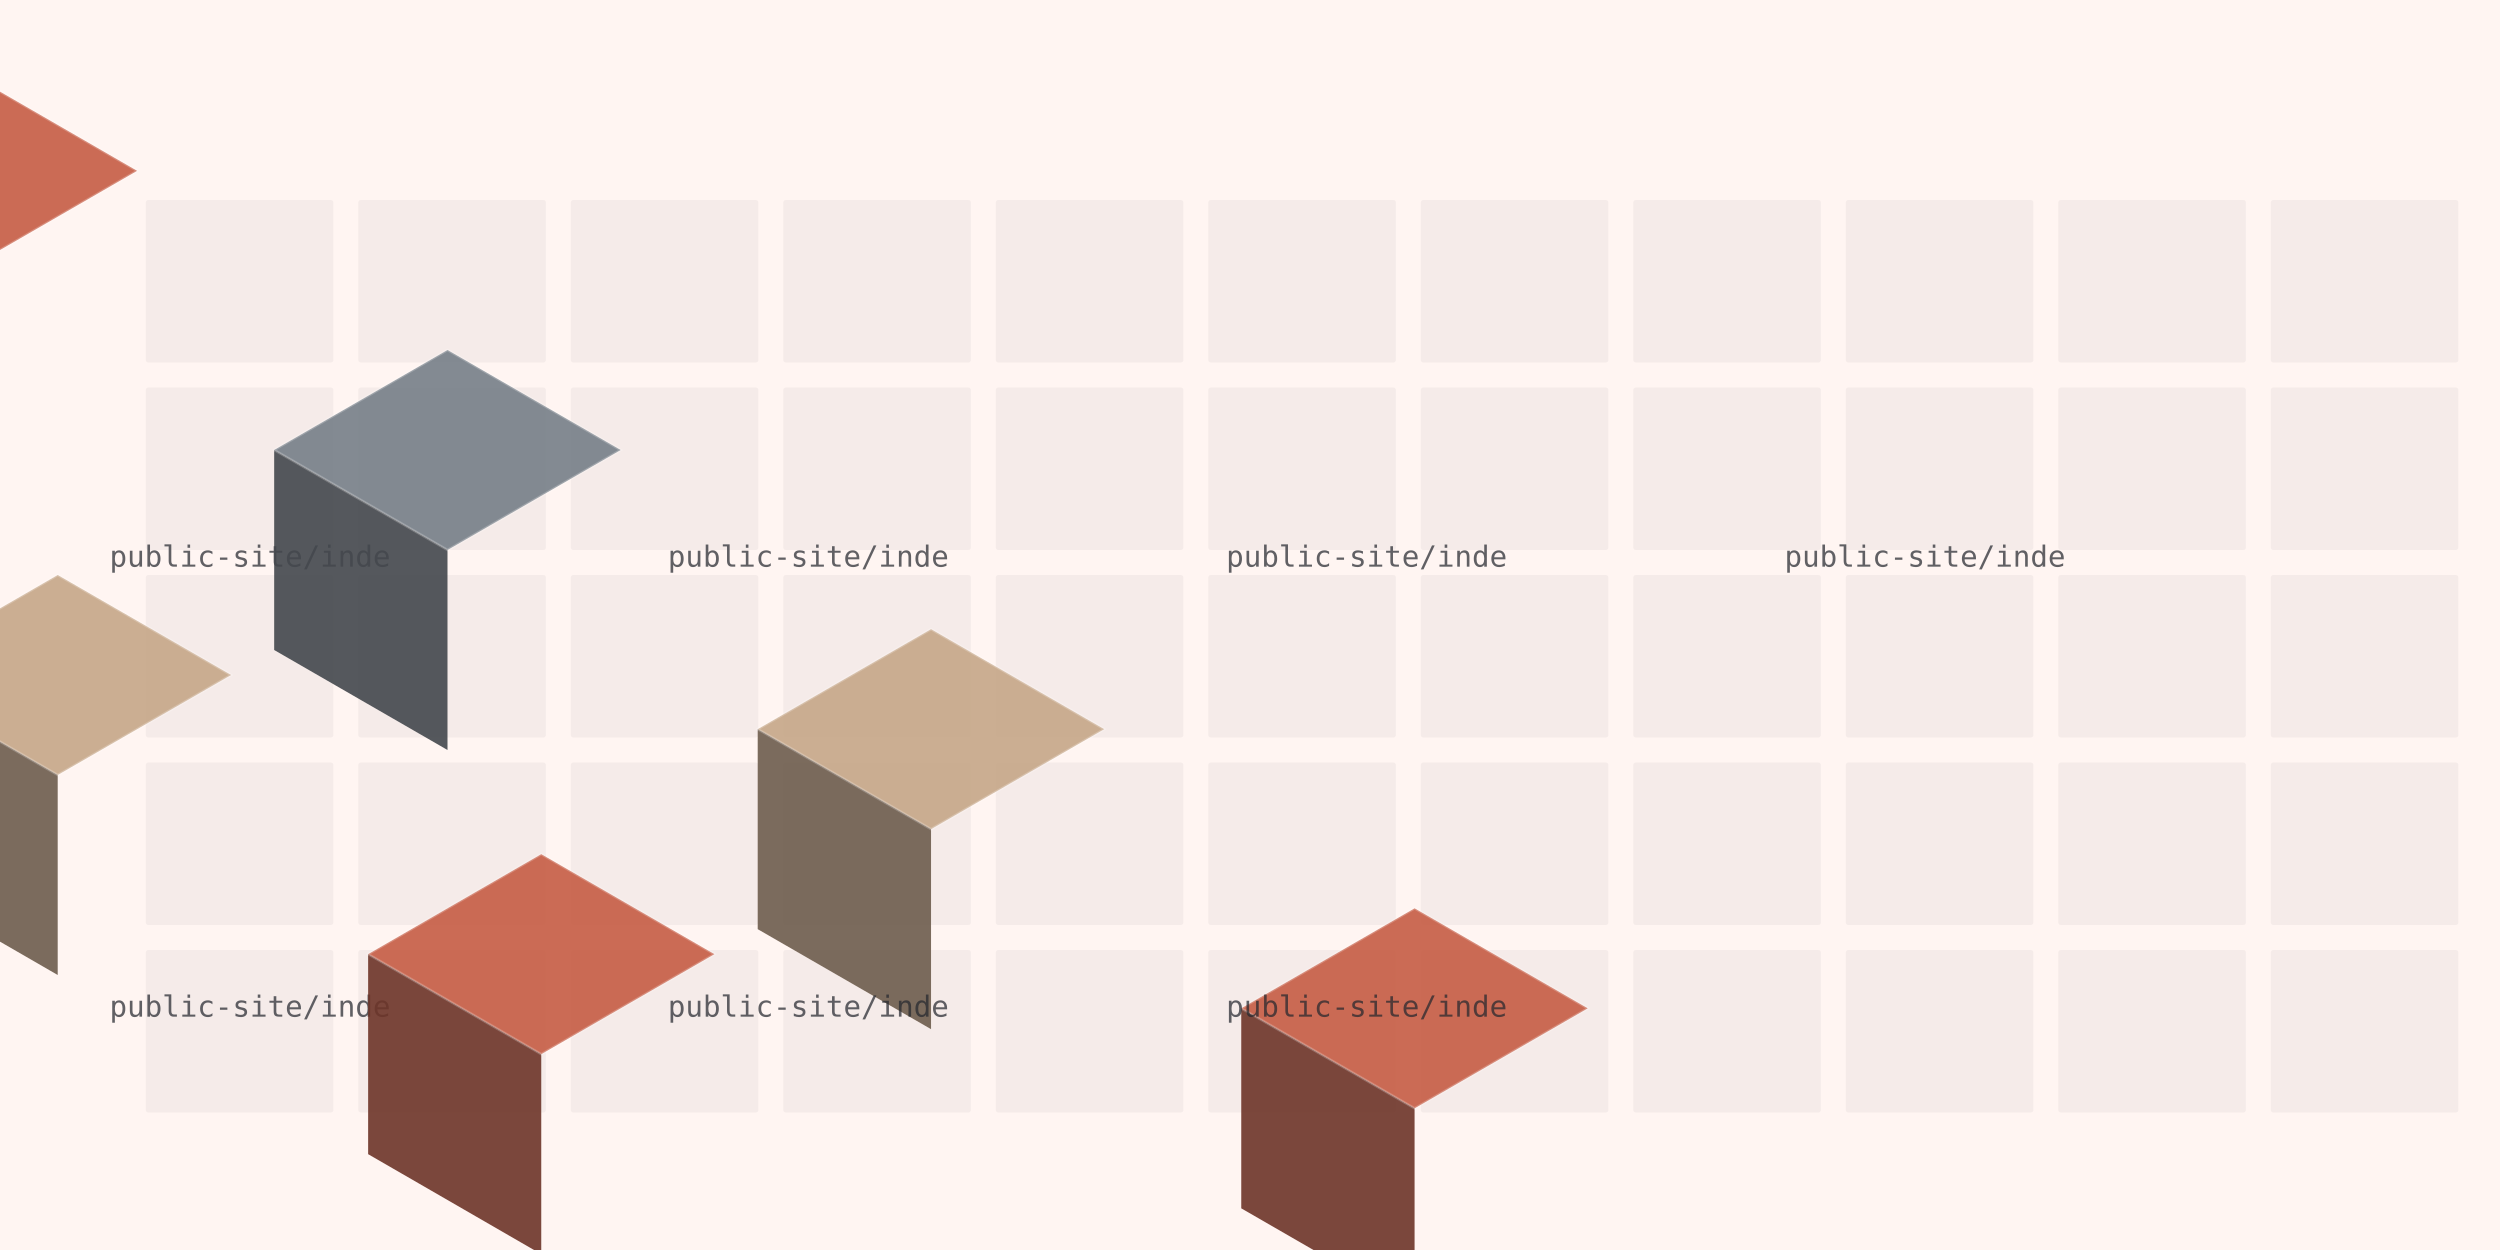
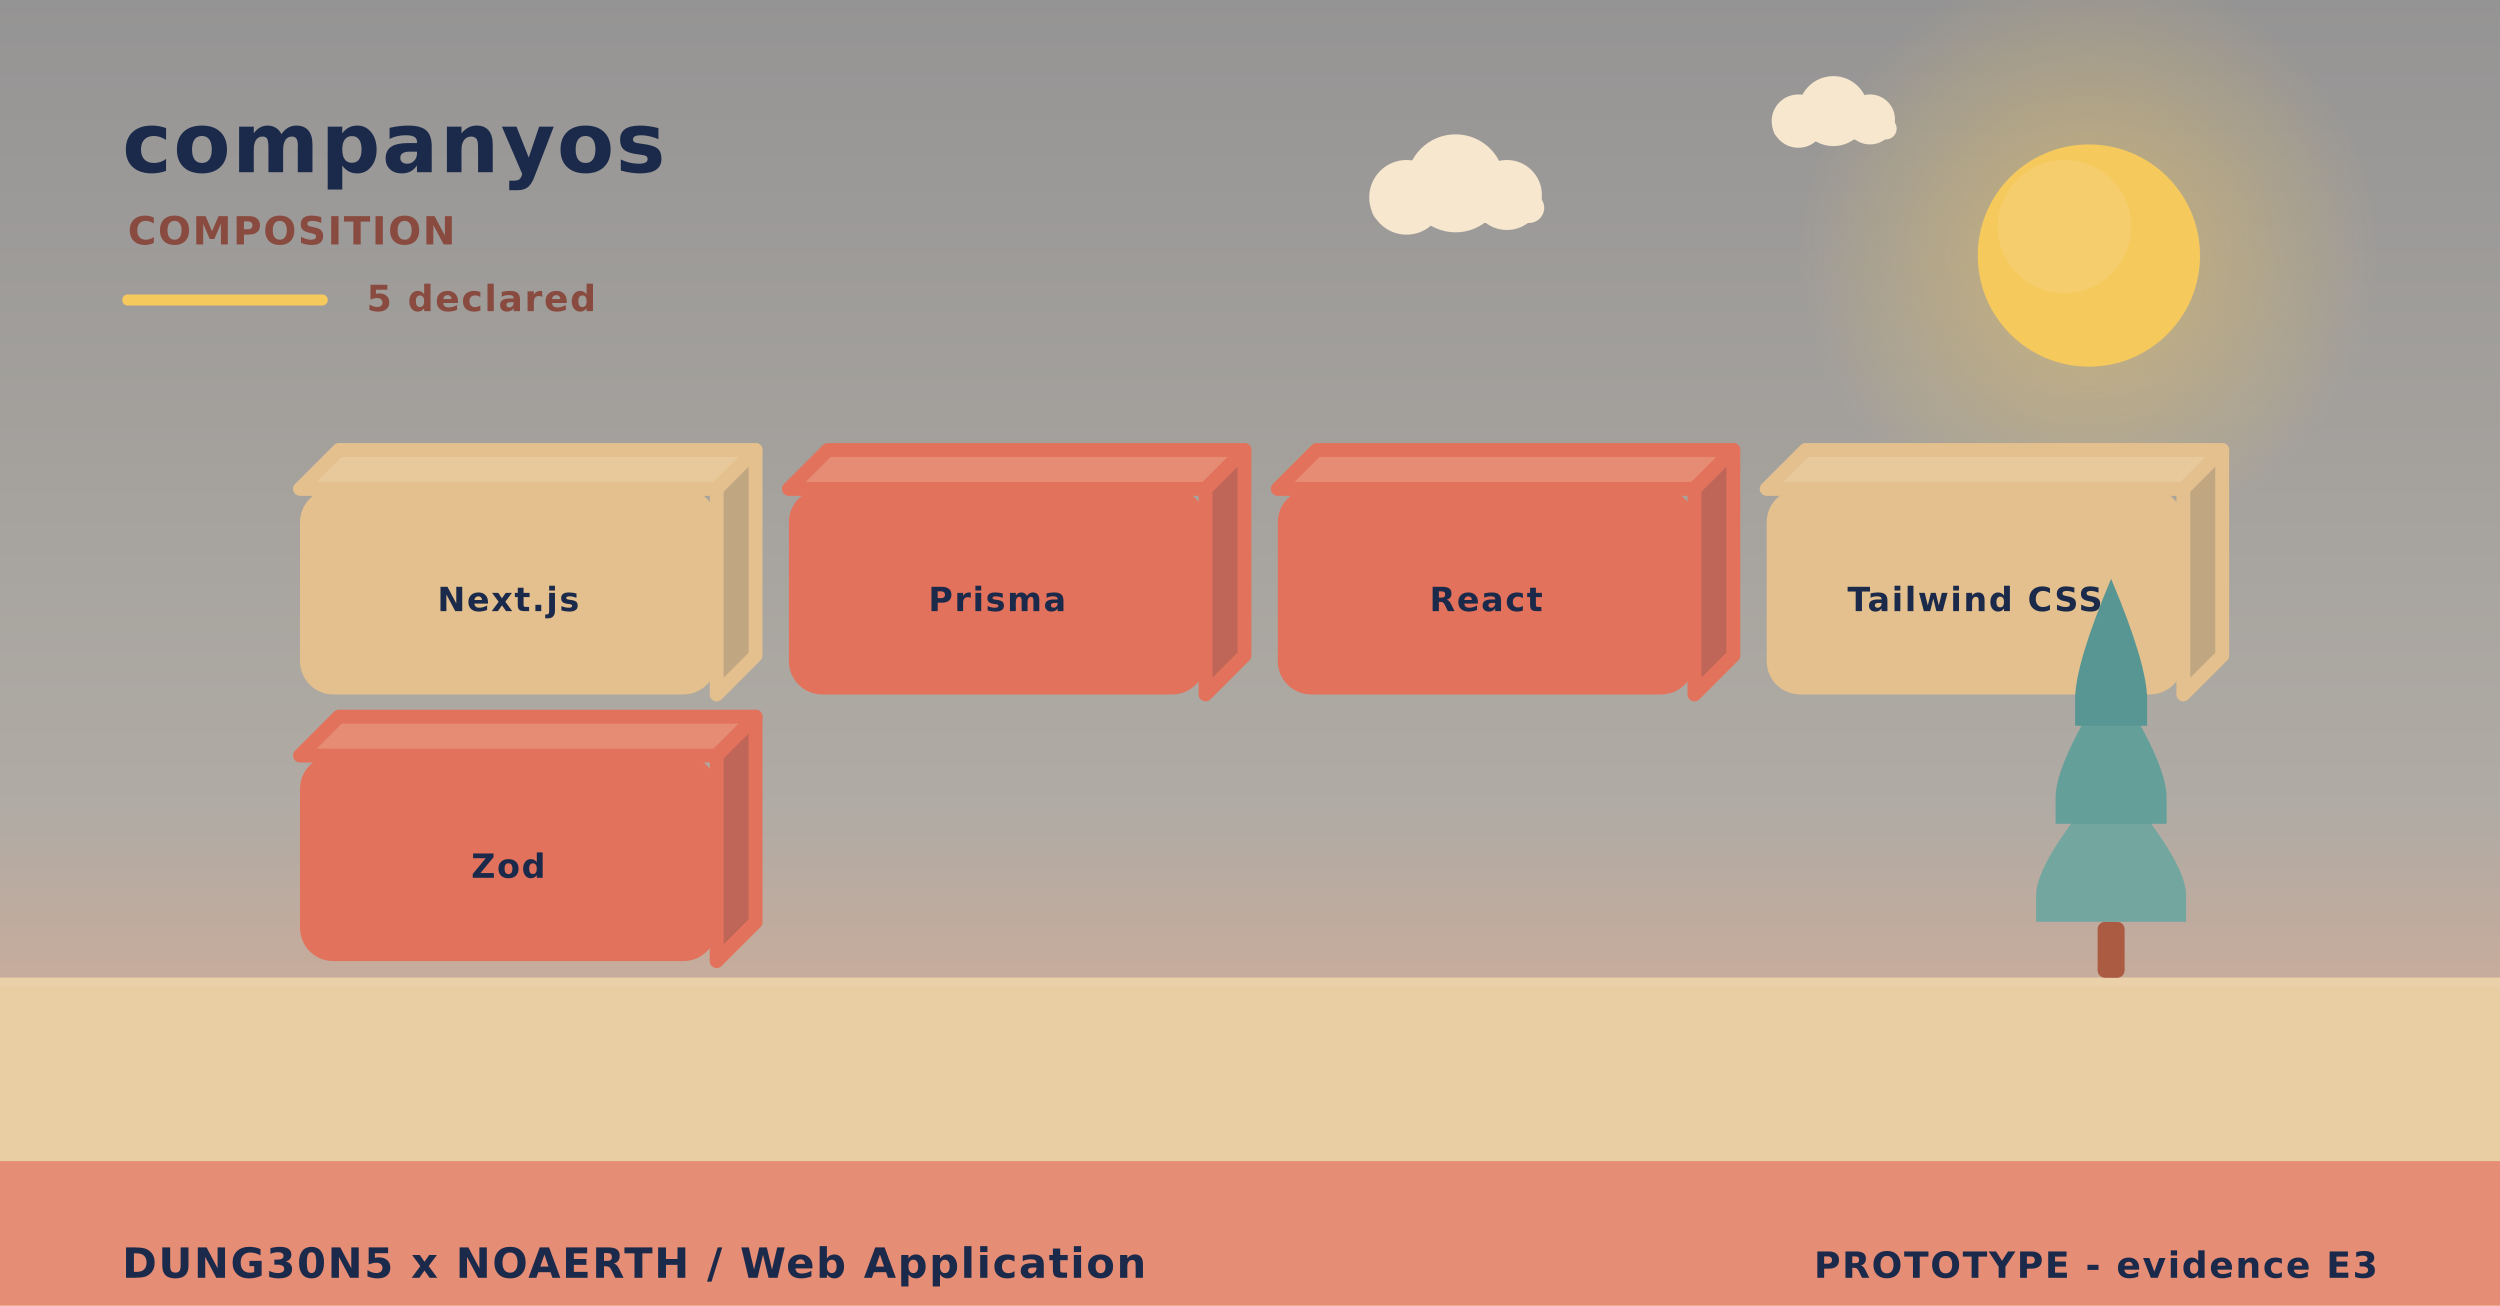
- <svg xmlns="http://www.w3.org/2000/svg" viewBox="0 0 1200 600" width="1200" height="600" role="img" aria-label="companyos component map">
-   <rect width="1200" height="600" fill="#fff5f2" />
-   <defs>
-     <linearGradient id="gc" x1="0" y1="0" x2="1" y2="1">
-       <stop offset="0%" stop-color="#c75f48" />
-       <stop offset="100%" stop-color="#78818a" />
-     </linearGradient>
-   </defs>
-   <rect x="70.00" y="96.00" width="90.00" height="78.00" rx="1.20" fill="#25282e" opacity="0.05" />
-   <rect x="172.00" y="96.00" width="90.00" height="78.00" rx="1.20" fill="#25282e" opacity="0.05" />
-   <rect x="274.00" y="96.00" width="90.00" height="78.00" rx="1.20" fill="#25282e" opacity="0.05" />
-   <rect x="376.00" y="96.00" width="90.00" height="78.00" rx="1.20" fill="#25282e" opacity="0.05" />
-   <rect x="478.00" y="96.00" width="90.00" height="78.00" rx="1.20" fill="#25282e" opacity="0.05" />
-   <rect x="580.00" y="96.00" width="90.00" height="78.00" rx="1.20" fill="#25282e" opacity="0.05" />
-   <rect x="682.00" y="96.00" width="90.00" height="78.00" rx="1.20" fill="#25282e" opacity="0.05" />
-   <rect x="784.00" y="96.00" width="90.00" height="78.00" rx="1.20" fill="#25282e" opacity="0.05" />
-   <rect x="886.00" y="96.00" width="90.00" height="78.00" rx="1.20" fill="#25282e" opacity="0.05" />
-   <rect x="988.00" y="96.00" width="90.00" height="78.00" rx="1.20" fill="#25282e" opacity="0.05" />
-   <rect x="1090.00" y="96.00" width="90.00" height="78.00" rx="1.20" fill="#25282e" opacity="0.05" />
-   <rect x="70.00" y="186.00" width="90.00" height="78.00" rx="1.20" fill="#25282e" opacity="0.05" />
-   <rect x="172.00" y="186.00" width="90.00" height="78.00" rx="1.20" fill="#25282e" opacity="0.05" />
-   <rect x="274.00" y="186.00" width="90.00" height="78.00" rx="1.20" fill="#25282e" opacity="0.05" />
-   <rect x="376.00" y="186.00" width="90.00" height="78.00" rx="1.20" fill="#25282e" opacity="0.05" />
-   <rect x="478.00" y="186.00" width="90.00" height="78.00" rx="1.20" fill="#25282e" opacity="0.05" />
-   <rect x="580.00" y="186.00" width="90.00" height="78.00" rx="1.20" fill="#25282e" opacity="0.05" />
-   <rect x="682.00" y="186.00" width="90.00" height="78.00" rx="1.20" fill="#25282e" opacity="0.05" />
-   <rect x="784.00" y="186.00" width="90.00" height="78.00" rx="1.20" fill="#25282e" opacity="0.05" />
-   <rect x="886.00" y="186.00" width="90.00" height="78.00" rx="1.20" fill="#25282e" opacity="0.05" />
-   <rect x="988.00" y="186.00" width="90.00" height="78.00" rx="1.20" fill="#25282e" opacity="0.05" />
-   <rect x="1090.00" y="186.00" width="90.00" height="78.00" rx="1.20" fill="#25282e" opacity="0.05" />
-   <rect x="70.00" y="276.00" width="90.00" height="78.00" rx="1.20" fill="#25282e" opacity="0.05" />
-   <rect x="172.00" y="276.00" width="90.00" height="78.00" rx="1.20" fill="#25282e" opacity="0.05" />
-   <rect x="274.00" y="276.00" width="90.00" height="78.00" rx="1.20" fill="#25282e" opacity="0.05" />
-   <rect x="376.00" y="276.00" width="90.00" height="78.00" rx="1.20" fill="#25282e" opacity="0.05" />
-   <rect x="478.00" y="276.00" width="90.00" height="78.00" rx="1.20" fill="#25282e" opacity="0.05" />
-   <rect x="580.00" y="276.00" width="90.00" height="78.00" rx="1.20" fill="#25282e" opacity="0.05" />
-   <rect x="682.00" y="276.00" width="90.00" height="78.00" rx="1.20" fill="#25282e" opacity="0.05" />
-   <rect x="784.00" y="276.00" width="90.00" height="78.00" rx="1.20" fill="#25282e" opacity="0.05" />
-   <rect x="886.00" y="276.00" width="90.00" height="78.00" rx="1.20" fill="#25282e" opacity="0.05" />
-   <rect x="988.00" y="276.00" width="90.00" height="78.00" rx="1.20" fill="#25282e" opacity="0.05" />
-   <rect x="1090.00" y="276.00" width="90.00" height="78.00" rx="1.20" fill="#25282e" opacity="0.05" />
-   <rect x="70.00" y="366.00" width="90.00" height="78.00" rx="1.20" fill="#25282e" opacity="0.05" />
-   <rect x="172.00" y="366.00" width="90.00" height="78.00" rx="1.20" fill="#25282e" opacity="0.05" />
-   <rect x="274.00" y="366.00" width="90.00" height="78.00" rx="1.20" fill="#25282e" opacity="0.05" />
-   <rect x="376.00" y="366.00" width="90.00" height="78.00" rx="1.20" fill="#25282e" opacity="0.05" />
-   <rect x="478.00" y="366.00" width="90.00" height="78.00" rx="1.20" fill="#25282e" opacity="0.05" />
-   <rect x="580.00" y="366.00" width="90.00" height="78.00" rx="1.20" fill="#25282e" opacity="0.05" />
-   <rect x="682.00" y="366.00" width="90.00" height="78.00" rx="1.20" fill="#25282e" opacity="0.05" />
-   <rect x="784.00" y="366.00" width="90.00" height="78.00" rx="1.20" fill="#25282e" opacity="0.05" />
-   <rect x="886.00" y="366.00" width="90.00" height="78.00" rx="1.20" fill="#25282e" opacity="0.05" />
-   <rect x="988.00" y="366.00" width="90.00" height="78.00" rx="1.20" fill="#25282e" opacity="0.05" />
-   <rect x="1090.00" y="366.00" width="90.00" height="78.00" rx="1.20" fill="#25282e" opacity="0.05" />
-   <rect x="70.00" y="456.00" width="90.00" height="78.00" rx="1.20" fill="#25282e" opacity="0.05" />
-   <rect x="172.00" y="456.00" width="90.00" height="78.00" rx="1.20" fill="#25282e" opacity="0.05" />
-   <rect x="274.00" y="456.00" width="90.00" height="78.00" rx="1.20" fill="#25282e" opacity="0.05" />
-   <rect x="376.00" y="456.00" width="90.00" height="78.00" rx="1.20" fill="#25282e" opacity="0.05" />
-   <rect x="478.00" y="456.00" width="90.00" height="78.00" rx="1.20" fill="#25282e" opacity="0.05" />
-   <rect x="580.00" y="456.00" width="90.00" height="78.00" rx="1.20" fill="#25282e" opacity="0.05" />
-   <rect x="682.00" y="456.00" width="90.00" height="78.00" rx="1.20" fill="#25282e" opacity="0.05" />
-   <rect x="784.00" y="456.00" width="90.00" height="78.00" rx="1.20" fill="#25282e" opacity="0.05" />
-   <rect x="886.00" y="456.00" width="90.00" height="78.00" rx="1.20" fill="#25282e" opacity="0.05" />
-   <rect x="988.00" y="456.00" width="90.00" height="78.00" rx="1.20" fill="#25282e" opacity="0.05" />
-   <rect x="1090.00" y="456.00" width="90.00" height="78.00" rx="1.20" fill="#25282e" opacity="0.05" />
-   <g transform="rotate(0 120 140)">
-     <polygon points="-17.3,34.0 65.8,82.0 -17.3,130.0 -100.5,82.0" fill="#c75f48" opacity="0.92" />
-     <polygon points="-100.5,82.0 -17.3,130.0 -17.3,226.0 -100.5,178.0" fill="#6d3428" opacity="0.9" />
-     <polygon points="-17.3,34.0 65.8,82.0 -17.3,130.0 -100.5,82.0" fill="none" stroke="rgba(255,255,255,0.220)" stroke-width="1.2" />
-     <animateTransform attributeName="transform" type="rotate" values="-32.0 0.00 0.00 0.0 0.00 0.00" dur="7.3s" begin="0.0s" repeatCount="indefinite" />
+ <svg xmlns="http://www.w3.org/2000/svg" width="900" height="470" viewBox="0 0 900 470" role="img" aria-label="companyos - how it is composed">
+   <linearGradient id="skyc" x1="0" y1="0" x2="0" y2="1">
+     <stop offset="0" stop-color="#959494" />
+     <stop offset="0.62" stop-color="#b0aba4" />
+     <stop offset="1" stop-color="#f3ad8a" />
+   </linearGradient>
+   <rect width="900" height="470" fill="url(#skyc)" />
+   <radialGradient id="sunc">
+     <stop offset="0.35" stop-color="#f5c95c" stop-opacity="0.34" />
+     <stop offset="1" stop-color="#f5c95c" stop-opacity="0" />
+   </radialGradient>
+   <circle cx="752" cy="92" r="104" fill="url(#sunc)" />
+   <circle cx="752" cy="92" r="40" fill="#f5c95c" />
+   <circle cx="743.2" cy="81.6" r="24" fill="#f5d27e" opacity="0.5" />
+   <g>
+     <circle cx="524" cy="66" r="17.64" fill="#f6e7ce" />
+     <circle cx="506.36" cy="71.04" r="13.44" fill="#f6e7ce" />
+     <circle cx="542.48" cy="70.2" r="12.6" fill="#f6e7ce" />
+     <rect x="493.76" y="69.36" width="62.16" height="10.92" rx="5.46" fill="#f6e7ce" />
+     <animateTransform attributeName="transform" type="translate" values="0 0;24 0;0 0" dur="36s" begin="0s" repeatCount="indefinite" />
  </g>
-   <text x="120" y="272" font-family="ui-monospace,Menlo,monospace" font-size="14" fill="rgba(37,40,46,0.720)" text-anchor="middle">public-site/inde</text>
-   <g transform="rotate(0 388 140)">
-     <polygon points="214.8,168.0 297.9,216.0 214.8,264.0 131.6,216.0" fill="#78818a" opacity="0.92" />
-     <polygon points="131.6,216.0 214.8,264.0 214.8,360.0 131.6,312.0" fill="#42474c" opacity="0.9" />
-     <polygon points="214.8,168.0 297.9,216.0 214.8,264.0 131.6,216.0" fill="none" stroke="rgba(255,255,255,0.220)" stroke-width="1.2" />
-     <animateTransform attributeName="transform" type="rotate" values="-32.0 0.00 0.00 0.0 0.00 0.00" dur="7.3s" begin="0.4s" repeatCount="indefinite" />
+   <g>
+     <circle cx="660" cy="40" r="12.6" fill="#f6e7ce" />
+     <circle cx="647.4" cy="43.6" r="9.6" fill="#f6e7ce" />
+     <circle cx="673.2" cy="43" r="9" fill="#f6e7ce" />
+     <rect x="638.4" y="42.4" width="44.4" height="7.8" rx="3.9" fill="#f6e7ce" />
+     <animateTransform attributeName="transform" type="translate" values="0 0;-18 0;0 0" dur="46s" begin="3s" repeatCount="indefinite" />
  </g>
-   <text x="388" y="272" font-family="ui-monospace,Menlo,monospace" font-size="14" fill="rgba(37,40,46,0.720)" text-anchor="middle">public-site/inde</text>
-   <g transform="rotate(0 656 140)">
-     <polygon points="446.9,302.0 530.0,350.0 446.9,398.0 363.7,350.0" fill="#c7a88a" opacity="0.92" />
-     <polygon points="363.7,350.0 446.9,398.0 446.9,494.0 363.7,446.0" fill="#6d5c4c" opacity="0.9" />
-     <polygon points="446.9,302.0 530.0,350.0 446.9,398.0 363.7,350.0" fill="none" stroke="rgba(255,255,255,0.220)" stroke-width="1.2" />
-     <animateTransform attributeName="transform" type="rotate" values="-32.0 0.00 0.00 0.0 0.00 0.00" dur="7.3s" begin="0.8s" repeatCount="indefinite" />
+   <rect x="0" y="352" width="900" height="118" fill="#e9cda3" />
+   <rect x="0" y="352" width="900" height="3" fill="#ebd1a9" />
+   <text x="44" y="62" font-family="Verdana,DejaVu Sans,sans-serif" font-size="30" font-weight="700" letter-spacing="0.6" fill="#1b2a4a" text-anchor="start">companyos</text>
+   <text x="46" y="88" font-family="Verdana,DejaVu Sans,sans-serif" font-size="14" font-weight="700" letter-spacing="0.6" fill="#894b3f" text-anchor="start">COMPOSITION</text>
+   <rect x="44" y="106" width="74" height="4" rx="2" fill="#f5c95c" />
+   <text x="132" y="112" font-family="Verdana,DejaVu Sans,sans-serif" font-size="13" font-weight="700" letter-spacing="0.6" fill="#894b3f" text-anchor="start">5 declared</text>
+   <g>
+     <path d="M108,176 L258,176 L272,162 L122,162 Z" fill="#e7c99b" stroke="#e3c08d" stroke-width="5" stroke-linejoin="round" />
+     <path d="M258,176 L272,162 L272,236 L258,250 Z" fill="#c1a682" stroke="#e3c08d" stroke-width="5" stroke-linejoin="round" />
+     <rect x="108" y="176" width="150" height="74" rx="12" fill="#e3c08d" />
+     <animateTransform attributeName="transform" type="translate" values="0 10;0 0" dur="0.75s" begin="0s" fill="freeze" />
  </g>
-   <text x="656" y="272" font-family="ui-monospace,Menlo,monospace" font-size="14" fill="rgba(37,40,46,0.720)" text-anchor="middle">public-site/inde</text>
-   <g transform="rotate(0 924 140)">
-     <polygon points="679.0,436.0 762.1,484.0 679.0,532.0 595.8,484.0" fill="#c75f48" opacity="0.92" />
-     <polygon points="595.8,484.0 679.0,532.0 679.0,628.0 595.8,580.0" fill="#6d3428" opacity="0.9" />
-     <polygon points="679.0,436.0 762.1,484.0 679.0,532.0 595.8,484.0" fill="none" stroke="rgba(255,255,255,0.220)" stroke-width="1.2" />
-     <animateTransform attributeName="transform" type="rotate" values="-32.0 0.00 0.00 0.0 0.00 0.00" dur="7.3s" begin="1.2s" repeatCount="indefinite" />
+   <text x="183" y="220" font-family="Verdana,DejaVu Sans,sans-serif" font-size="12" font-weight="700" letter-spacing="0.6" fill="#1b2a4a" text-anchor="middle">Next.js</text>
+   <g>
+     <path d="M284,176 L434,176 L448,162 L298,162 Z" fill="#e68c74" stroke="#e2725b" stroke-width="5" stroke-linejoin="round" />
+     <path d="M434,176 L448,162 L448,236 L434,250 Z" fill="#c06658" stroke="#e2725b" stroke-width="5" stroke-linejoin="round" />
+     <rect x="284" y="176" width="150" height="74" rx="12" fill="#e2725b" />
+     <animateTransform attributeName="transform" type="translate" values="0 10;0 0" dur="0.75s" begin="0.16s" fill="freeze" />
  </g>
-   <text x="924" y="272" font-family="ui-monospace,Menlo,monospace" font-size="14" fill="rgba(37,40,46,0.720)" text-anchor="middle">public-site/inde</text>
-   <g transform="rotate(0 120 356)">
-     <polygon points="-204.4,142.0 -121.2,190.0 -204.4,238.0 -287.5,190.0" fill="#78818a" opacity="0.92" />
-     <polygon points="-287.5,190.0 -204.4,238.0 -204.4,334.0 -287.5,286.0" fill="#42474c" opacity="0.9" />
-     <polygon points="-204.4,142.0 -121.2,190.0 -204.4,238.0 -287.5,190.0" fill="none" stroke="rgba(255,255,255,0.220)" stroke-width="1.2" />
-     <animateTransform attributeName="transform" type="rotate" values="-32.0 0.00 0.00 0.0 0.00 0.00" dur="7.3s" begin="1.6s" repeatCount="indefinite" />
+   <text x="359" y="220" font-family="Verdana,DejaVu Sans,sans-serif" font-size="12" font-weight="700" letter-spacing="0.6" fill="#1b2a4a" text-anchor="middle">Prisma</text>
+   <g>
+     <path d="M460,176 L610,176 L624,162 L474,162 Z" fill="#e68c74" stroke="#e2725b" stroke-width="5" stroke-linejoin="round" />
+     <path d="M610,176 L624,162 L624,236 L610,250 Z" fill="#c06658" stroke="#e2725b" stroke-width="5" stroke-linejoin="round" />
+     <rect x="460" y="176" width="150" height="74" rx="12" fill="#e2725b" />
+     <animateTransform attributeName="transform" type="translate" values="0 10;0 0" dur="0.75s" begin="0.32s" fill="freeze" />
  </g>
-   <text x="120" y="488" font-family="ui-monospace,Menlo,monospace" font-size="14" fill="rgba(37,40,46,0.720)" text-anchor="middle">public-site/inde</text>
-   <g transform="rotate(0 388 356)">
-     <polygon points="27.7,276.0 110.9,324.0 27.7,372.0 -55.4,324.0" fill="#c7a88a" opacity="0.92" />
-     <polygon points="-55.4,324.0 27.7,372.0 27.7,468.0 -55.4,420.0" fill="#6d5c4c" opacity="0.9" />
-     <polygon points="27.7,276.0 110.9,324.0 27.7,372.0 -55.4,324.0" fill="none" stroke="rgba(255,255,255,0.220)" stroke-width="1.2" />
-     <animateTransform attributeName="transform" type="rotate" values="-32.0 0.00 0.00 0.0 0.00 0.00" dur="7.3s" begin="2.0s" repeatCount="indefinite" />
+   <text x="535" y="220" font-family="Verdana,DejaVu Sans,sans-serif" font-size="12" font-weight="700" letter-spacing="0.6" fill="#1b2a4a" text-anchor="middle">React</text>
+   <g>
+     <path d="M636,176 L786,176 L800,162 L650,162 Z" fill="#e7c99b" stroke="#e3c08d" stroke-width="5" stroke-linejoin="round" />
+     <path d="M786,176 L800,162 L800,236 L786,250 Z" fill="#c1a682" stroke="#e3c08d" stroke-width="5" stroke-linejoin="round" />
+     <rect x="636" y="176" width="150" height="74" rx="12" fill="#e3c08d" />
+     <animateTransform attributeName="transform" type="translate" values="0 10;0 0" dur="0.75s" begin="0.48s" fill="freeze" />
  </g>
-   <text x="388" y="488" font-family="ui-monospace,Menlo,monospace" font-size="14" fill="rgba(37,40,46,0.720)" text-anchor="middle">public-site/inde</text>
-   <g transform="rotate(0 656 356)">
-     <polygon points="259.8,410.0 342.9,458.0 259.8,506.0 176.7,458.0" fill="#c75f48" opacity="0.92" />
-     <polygon points="176.7,458.0 259.8,506.0 259.8,602.0 176.7,554.0" fill="#6d3428" opacity="0.9" />
-     <polygon points="259.8,410.0 342.9,458.0 259.8,506.0 176.7,458.0" fill="none" stroke="rgba(255,255,255,0.220)" stroke-width="1.2" />
-     <animateTransform attributeName="transform" type="rotate" values="-32.0 0.00 0.00 0.0 0.00 0.00" dur="7.3s" begin="2.4s" repeatCount="indefinite" />
+   <text x="711" y="220" font-family="Verdana,DejaVu Sans,sans-serif" font-size="12" font-weight="700" letter-spacing="0.6" fill="#1b2a4a" text-anchor="middle">Tailwind CSS</text>
+   <g>
+     <path d="M108,272 L258,272 L272,258 L122,258 Z" fill="#e68c74" stroke="#e2725b" stroke-width="5" stroke-linejoin="round" />
+     <path d="M258,272 L272,258 L272,332 L258,346 Z" fill="#c06658" stroke="#e2725b" stroke-width="5" stroke-linejoin="round" />
+     <rect x="108" y="272" width="150" height="74" rx="12" fill="#e2725b" />
+     <animateTransform attributeName="transform" type="translate" values="0 10;0 0" dur="0.75s" begin="0.64s" fill="freeze" />
  </g>
-   <text x="656" y="488" font-family="ui-monospace,Menlo,monospace" font-size="14" fill="rgba(37,40,46,0.720)" text-anchor="middle">public-site/inde</text>
+   <text x="183" y="316" font-family="Verdana,DejaVu Sans,sans-serif" font-size="12" font-weight="700" letter-spacing="0.6" fill="#1b2a4a" text-anchor="middle">Zod</text>
+   <rect x="755.14" y="331.84" width="9.72" height="20.16" rx="2.7" fill="#ac5b43" />
+   <path d="M760,278.92 Q733,309.61 733,322.31 Q733,331.84 733,331.84 L787,331.84 Q787,331.84 787,322.31 Q787,309.61 760,278.92 Z" fill="#74a6a0" />
+   <path d="M760,243.64 Q740.02,274.33 740.02,287.03 Q740.02,296.56 740.02,296.56 L779.98,296.56 Q779.98,296.56 779.98,287.03 Q779.98,274.33 760,243.64 Z" fill="#649f9a" />
+   <path d="M760,208.36 Q747.04,239.05 747.04,251.75 Q747.04,261.28 747.04,261.28 L772.96,261.28 Q772.96,261.28 772.96,251.75 Q772.96,239.05 760,208.36 Z" fill="#589694" />
+   <rect x="0" y="418" width="900" height="52" rx="0" fill="#e68972" opacity="0.94" />
+   <text x="44" y="460" font-family="Verdana,DejaVu Sans,sans-serif" font-size="15" font-weight="700" letter-spacing="0.6" fill="#1b2a4a" text-anchor="start">DUNG30N5 x NOAERTH  /  Web Application</text>
+   <text x="856" y="460" font-family="Verdana,DejaVu Sans,sans-serif" font-size="13" font-weight="700" letter-spacing="0.6" fill="#1b2a4a" text-anchor="end">PROTOTYPE  -  evidence E3</text>
</svg>
